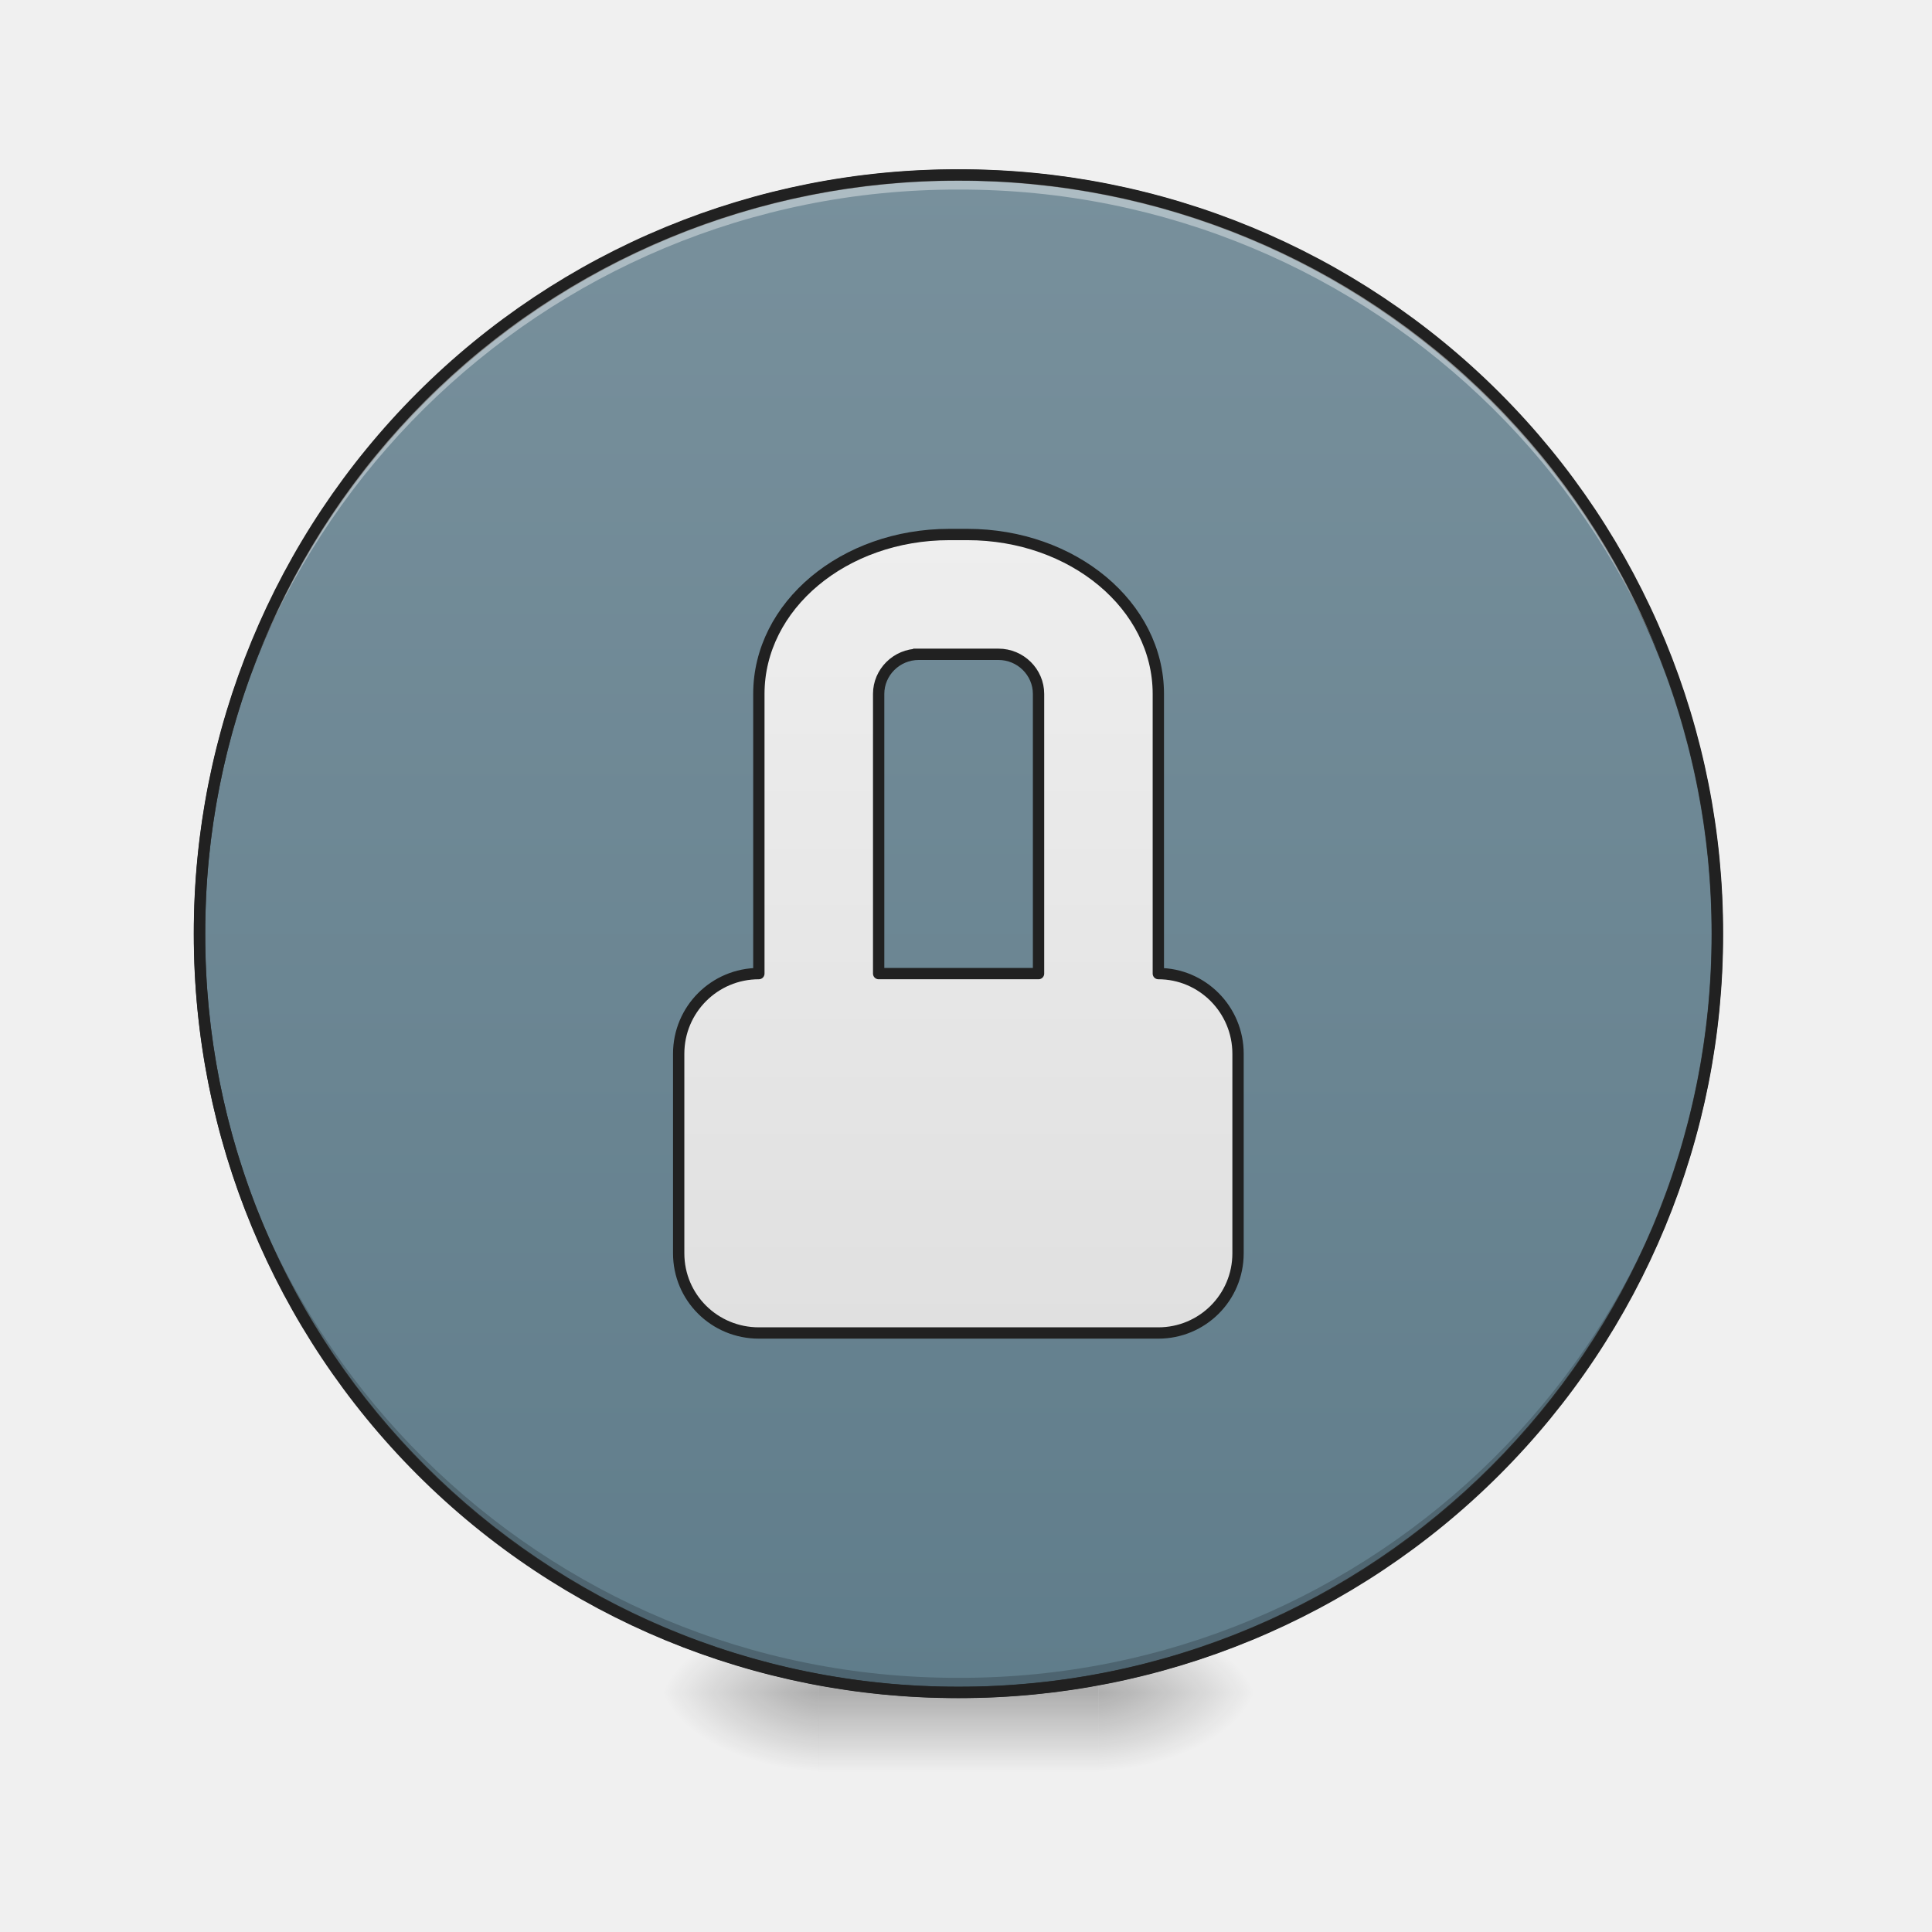
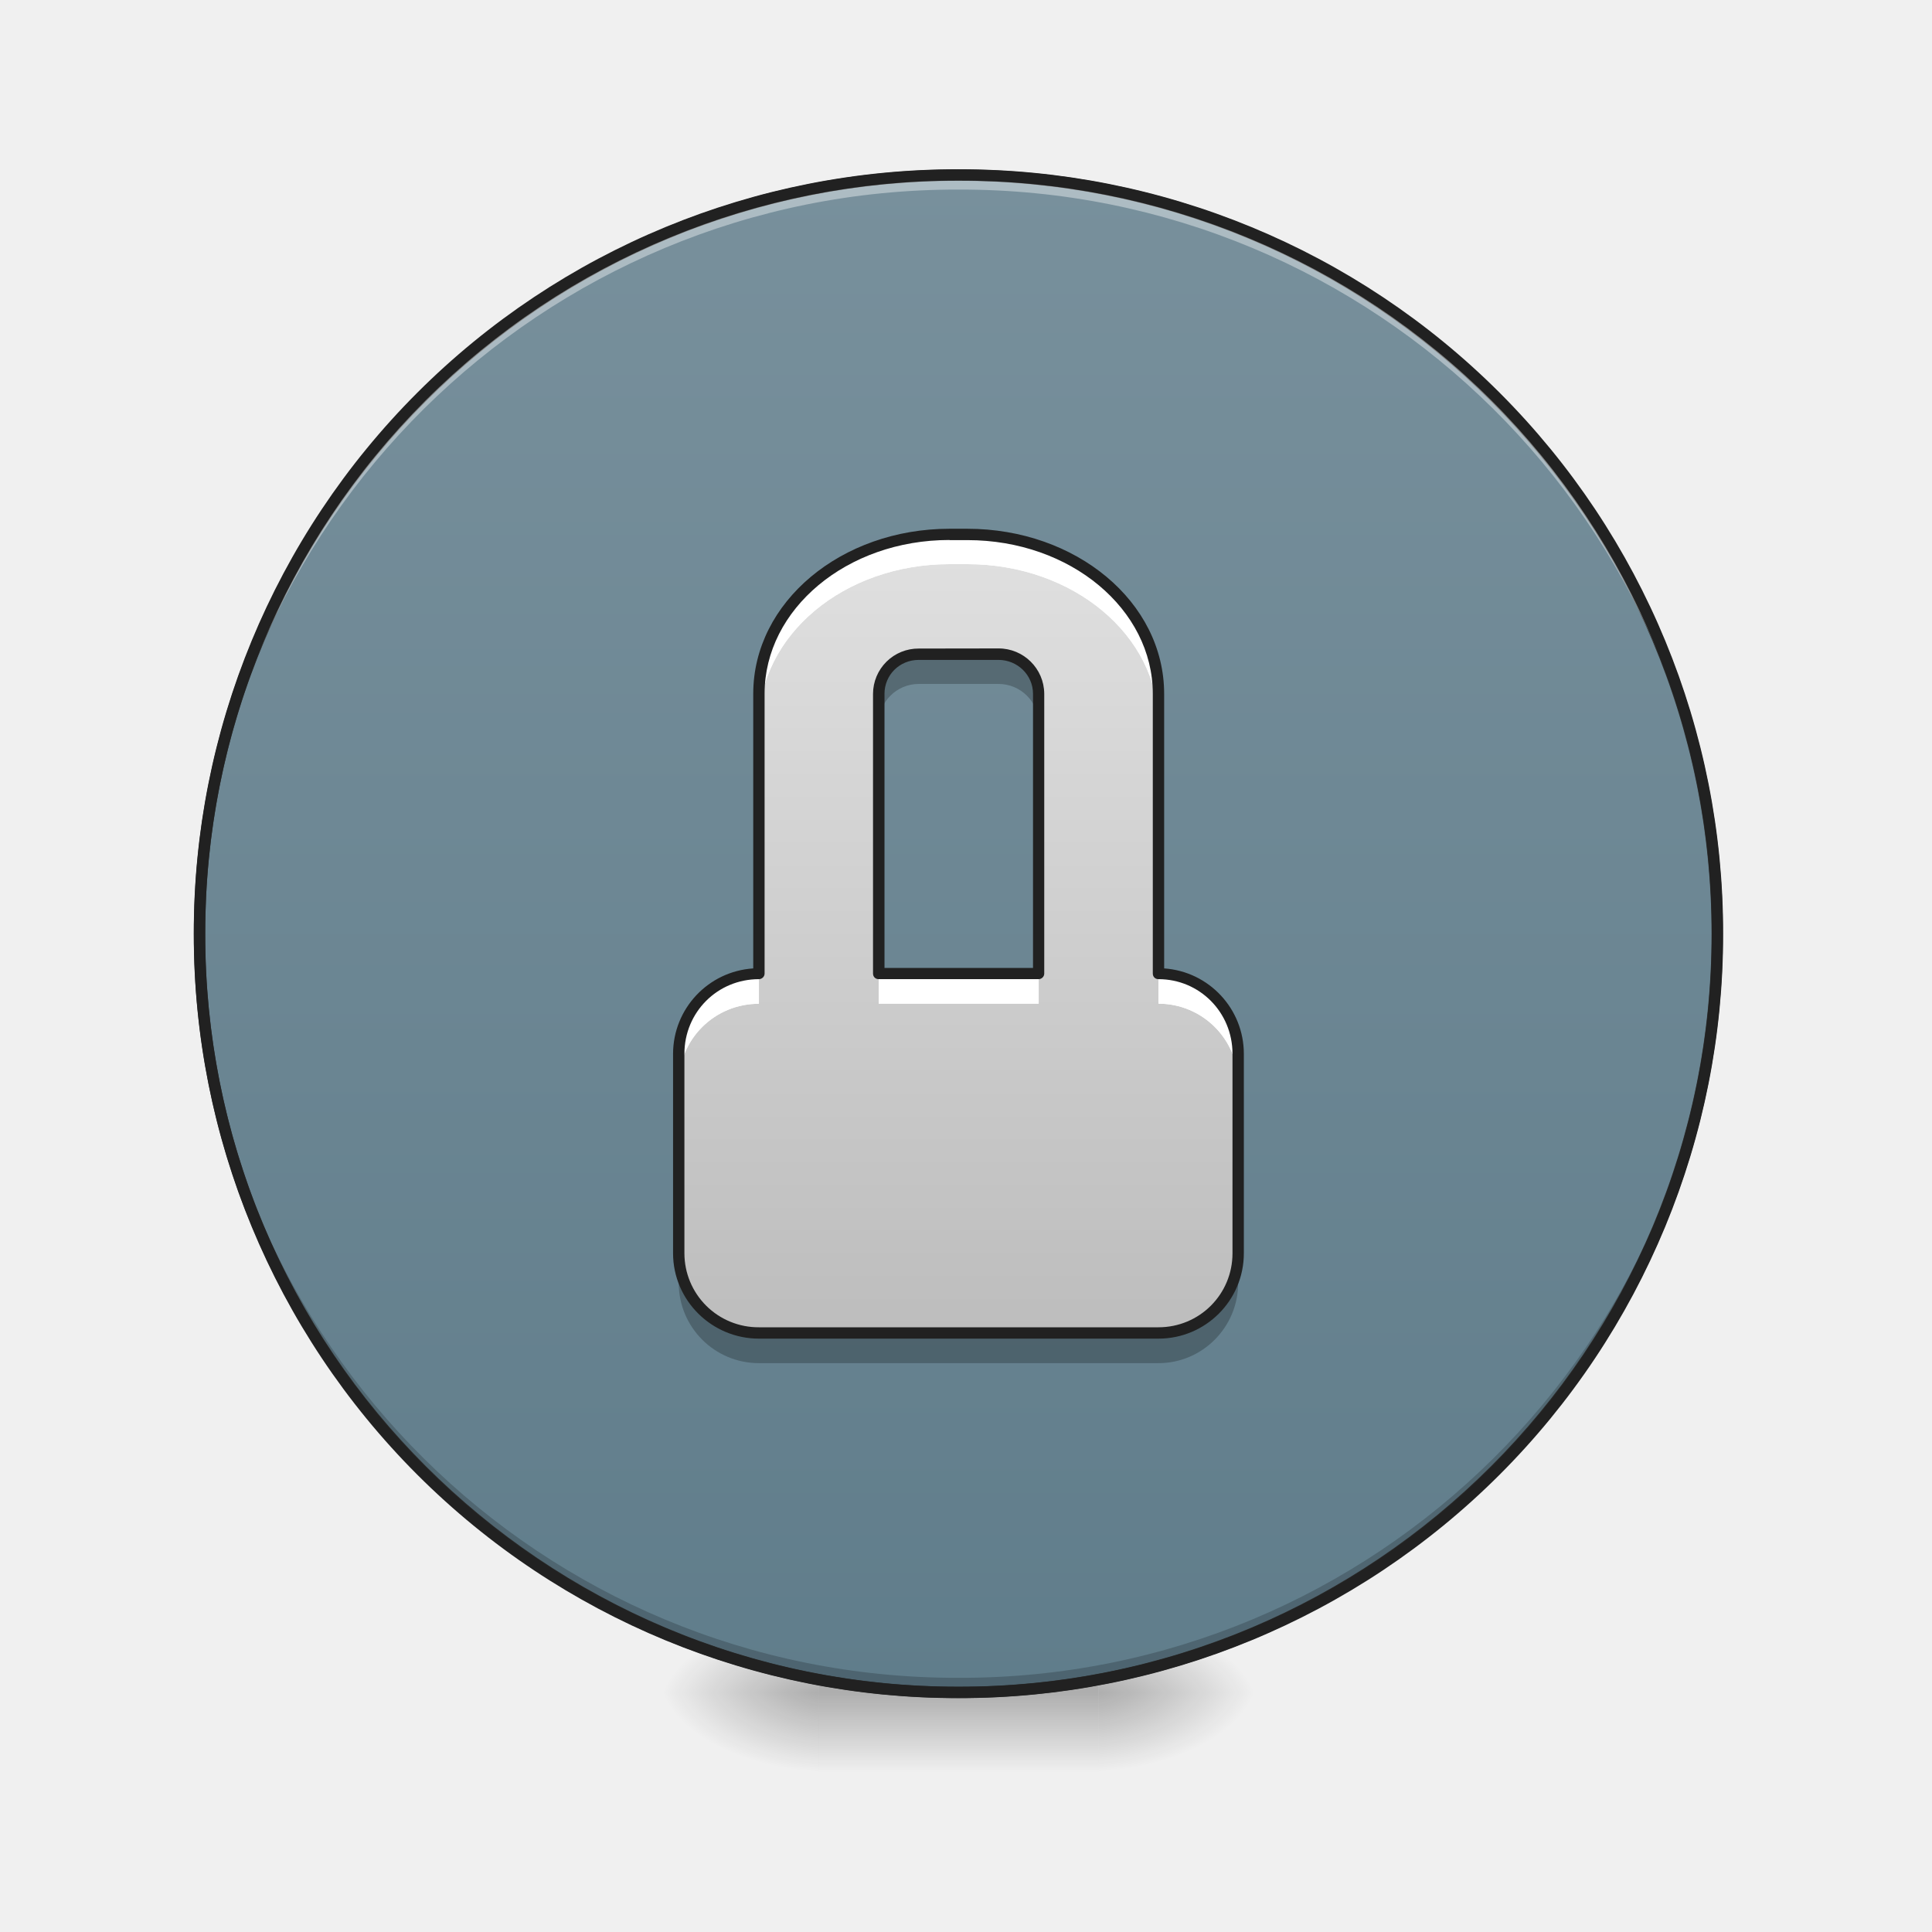
<svg xmlns="http://www.w3.org/2000/svg" width="16pt" height="16pt" viewBox="0 0 16 16">
  <defs>
    <radialGradient id="a" gradientUnits="userSpaceOnUse" cx="450.909" cy="189.579" fx="450.909" fy="189.579" r="21.167" gradientTransform="matrix(0 -.03907 -.07032 0 22.262 31.798)">
      <stop offset="0" stop-opacity=".314" />
      <stop offset=".222" stop-opacity=".275" />
      <stop offset="1" stop-opacity="0" />
    </radialGradient>
    <radialGradient id="b" gradientUnits="userSpaceOnUse" cx="450.909" cy="189.579" fx="450.909" fy="189.579" r="21.167" gradientTransform="matrix(0 .03907 .07032 0 -6.385 -3.764)">
      <stop offset="0" stop-opacity=".314" />
      <stop offset=".222" stop-opacity=".275" />
      <stop offset="1" stop-opacity="0" />
    </radialGradient>
    <radialGradient id="c" gradientUnits="userSpaceOnUse" cx="450.909" cy="189.579" fx="450.909" fy="189.579" r="21.167" gradientTransform="matrix(0 -.03907 .07032 0 -6.385 31.798)">
      <stop offset="0" stop-opacity=".314" />
      <stop offset=".222" stop-opacity=".275" />
      <stop offset="1" stop-opacity="0" />
    </radialGradient>
    <radialGradient id="d" gradientUnits="userSpaceOnUse" cx="450.909" cy="189.579" fx="450.909" fy="189.579" r="21.167" gradientTransform="matrix(0 .03907 -.07032 0 22.262 -3.764)">
      <stop offset="0" stop-opacity=".314" />
      <stop offset=".222" stop-opacity=".275" />
      <stop offset="1" stop-opacity="0" />
    </radialGradient>
    <linearGradient id="e" gradientUnits="userSpaceOnUse" x1="255.323" y1="233.5" x2="255.323" y2="254.667" gradientTransform="matrix(.00668 0 0 .03125 6.233 6.72)">
      <stop offset="0" stop-opacity=".275" />
      <stop offset="1" stop-opacity="0" />
    </linearGradient>
    <linearGradient id="f" gradientUnits="userSpaceOnUse" x1="254" y1="-168.667" x2="254" y2="233.5">
      <stop offset="0" stop-color="#78909c" />
      <stop offset="1" stop-color="#607d8b" />
    </linearGradient>
-     <linearGradient id="g" gradientUnits="userSpaceOnUse" x1="960" y1="1215.118" x2="960" y2="415.118" gradientTransform="matrix(.26458 0 0 .26458 0 -183.25)">
-       <stop offset="0" stop-color="#e0e0e0" />
-       <stop offset="1" stop-color="#eee" />
+     <linearGradient id="g" gradientUnits="userSpaceOnUse" x1="960" y1="1215.118" x2="960" y2="415.118" gradientTransform="matrix(.00827 0 0 .00827 0 .992)">
+       <stop offset="0" stop-color="#bdbdbd" />
+       <stop offset="1" stop-color="#e0e0e0" />
    </linearGradient>
  </defs>
  <path d="M9.098 14.016h1.32v-.66h-1.32zm0 0" fill="url(#a)" />
  <path d="M6.781 14.016H5.457v.664h1.324zm0 0" fill="url(#b)" />
  <path d="M6.781 14.016H5.457v-.66h1.324zm0 0" fill="url(#c)" />
  <path d="M9.098 14.016h1.32v.664h-1.32zm0 0" fill="url(#d)" />
  <path d="M6.781 13.852h2.317v.828H6.78zm0 0" fill="url(#e)" />
  <path d="M253.976-168.63c111.114 0 201.106 89.992 201.106 201.106 0 110.99-89.992 200.981-201.106 200.981-110.99 0-201.106-89.991-201.106-200.98 0-111.115 90.116-201.106 201.106-201.106zm0 0" transform="matrix(.03125 0 0 .03125 0 6.72)" fill="url(#f)" stroke-width="3" stroke-linecap="round" stroke="#333" />
  <path d="M7.938 14.016a6.27 6.27 0 0 1-6.286-6.282v-.062a6.273 6.273 0 0 0 6.285 6.223 6.27 6.27 0 0 0 6.286-6.223v.062a6.27 6.27 0 0 1-6.286 6.282zm0 0" fill-opacity=".196" />
  <path d="M7.938 1.45a6.27 6.27 0 0 0-6.286 6.284v.059A6.273 6.273 0 0 1 7.937 1.57a6.27 6.27 0 0 1 6.286 6.223v-.059A6.27 6.27 0 0 0 7.937 1.45zm0 0" fill="#fff" fill-opacity=".392" />
  <path d="M7.938 1.402a6.318 6.318 0 0 0-6.333 6.332 6.318 6.318 0 0 0 6.332 6.329 6.318 6.318 0 0 0 6.333-6.329 6.318 6.318 0 0 0-6.332-6.332zm0 .094a6.223 6.223 0 0 1 6.238 6.238 6.222 6.222 0 0 1-6.239 6.235A6.222 6.222 0 0 1 1.7 7.734a6.223 6.223 0 0 1 6.239-6.238zm0 0" fill="#212121" />
-   <path d="M251.601-73.389c-27.997 0-50.495 18.874-50.495 42.246v74.118c-11.75 0-21.248 9.5-21.248 21.248v52.87c0 11.75 9.499 21.123 21.248 21.123H306.97c11.624 0 21.123-9.374 21.123-21.123v-52.87c0-11.749-9.5-21.248-21.123-21.248v-74.118c0-23.372-22.623-42.246-50.62-42.246zm-8.124 31.747H264.6c5.874 0 10.624 4.75 10.624 10.5v74.117h-42.371v-74.118c0-5.749 4.75-10.499 10.624-10.499zm0 0" transform="matrix(.03125 0 0 .03125 0 6.72)" fill="url(#g)" stroke-width="3" stroke-linecap="square" stroke-linejoin="round" stroke="#212121" />
+   <path d="M7.863 4.426c-.875 0-1.578.59-1.578 1.32v2.316a.664.664 0 0 0-.664.665v1.652c0 .367.297.66.664.66h3.309a.66.66 0 0 0 .66-.66V8.727a.663.663 0 0 0-.66-.665V5.747c0-.73-.707-1.32-1.582-1.32zm-.254.992h.66a.33.33 0 0 1 .333.328v2.316H7.277V5.747a.33.33 0 0 1 .332-.328zm0 0" fill="url(#g)" />
+   <path d="M7.863 4.426c-.875 0-1.578.59-1.578 1.32v.25c0-.734.703-1.324 1.578-1.324h.149c.875 0 1.582.59 1.582 1.324v-.25c0-.73-.707-1.32-1.582-1.32zM6.285 8.062a.664.664 0 0 0-.664.665v.246a.66.66 0 0 1 .664-.66zm.992 0v.25h1.325v-.25zm2.317 0v.25a.66.66 0 0 1 .66.66v-.245a.663.663 0 0 0-.66-.665zm0 0" fill="#fff" />
+   <path d="M7.61 5.418a.33.33 0 0 0-.333.328v.25c0-.184.149-.332.332-.332h.66c.184 0 .333.149.333.332v-.25a.33.33 0 0 0-.332-.328zm-1.989 4.96v.247c0 .367.297.664.664.664h3.309c.363 0 .66-.297.66-.664v-.246a.66.66 0 0 1-.66.66H6.285a.66.66 0 0 1-.664-.66zm0 0" fill-opacity=".235" />
+   <path d="M7.863 4.426c-.875 0-1.578.59-1.578 1.32v.25c0-.734.703-1.324 1.578-1.324h.149c.875 0 1.582.59 1.582 1.324v-.25c0-.73-.707-1.32-1.582-1.32zM6.285 8.062a.664.664 0 0 0-.664.665v.246a.66.66 0 0 1 .664-.66zm.992 0v.25h1.325v-.25zm2.317 0v.25a.66.66 0 0 1 .66.66v-.245a.663.663 0 0 0-.66-.665zm0 0" fill="#fff" />
+   <path d="M7.863 4.379c-.894 0-1.625.605-1.625 1.367V8.02a.71.71 0 0 0-.664.707v1.652c0 .39.32.707.711.707h3.309c.39 0 .707-.316.707-.707V8.727a.709.709 0 0 0-.66-.707V5.746c0-.762-.73-1.367-1.63-1.367zm0 .094h.149c.855 0 1.535.574 1.535 1.273v2.316c0 .028.02.047.047.047.34 0 .613.274.613.618v1.652c0 .34-.273.613-.613.613H6.285a.613.613 0 0 1-.617-.613V8.727c0-.344.273-.618.617-.618.024 0 .047-.02.047-.046V5.745c0-.7.68-1.273 1.531-1.273zm-.254.898a.376.376 0 0 0-.379.375v2.316c0 .028.02.047.047.047h1.325c.023 0 .046-.02.046-.046V5.745a.378.378 0 0 0-.378-.375zm0 .094h.66c.157 0 .286.125.286.281v2.27h-1.23v-2.27c0-.156.124-.281.284-.281zm0 0" fill="#212121" />
</svg>
